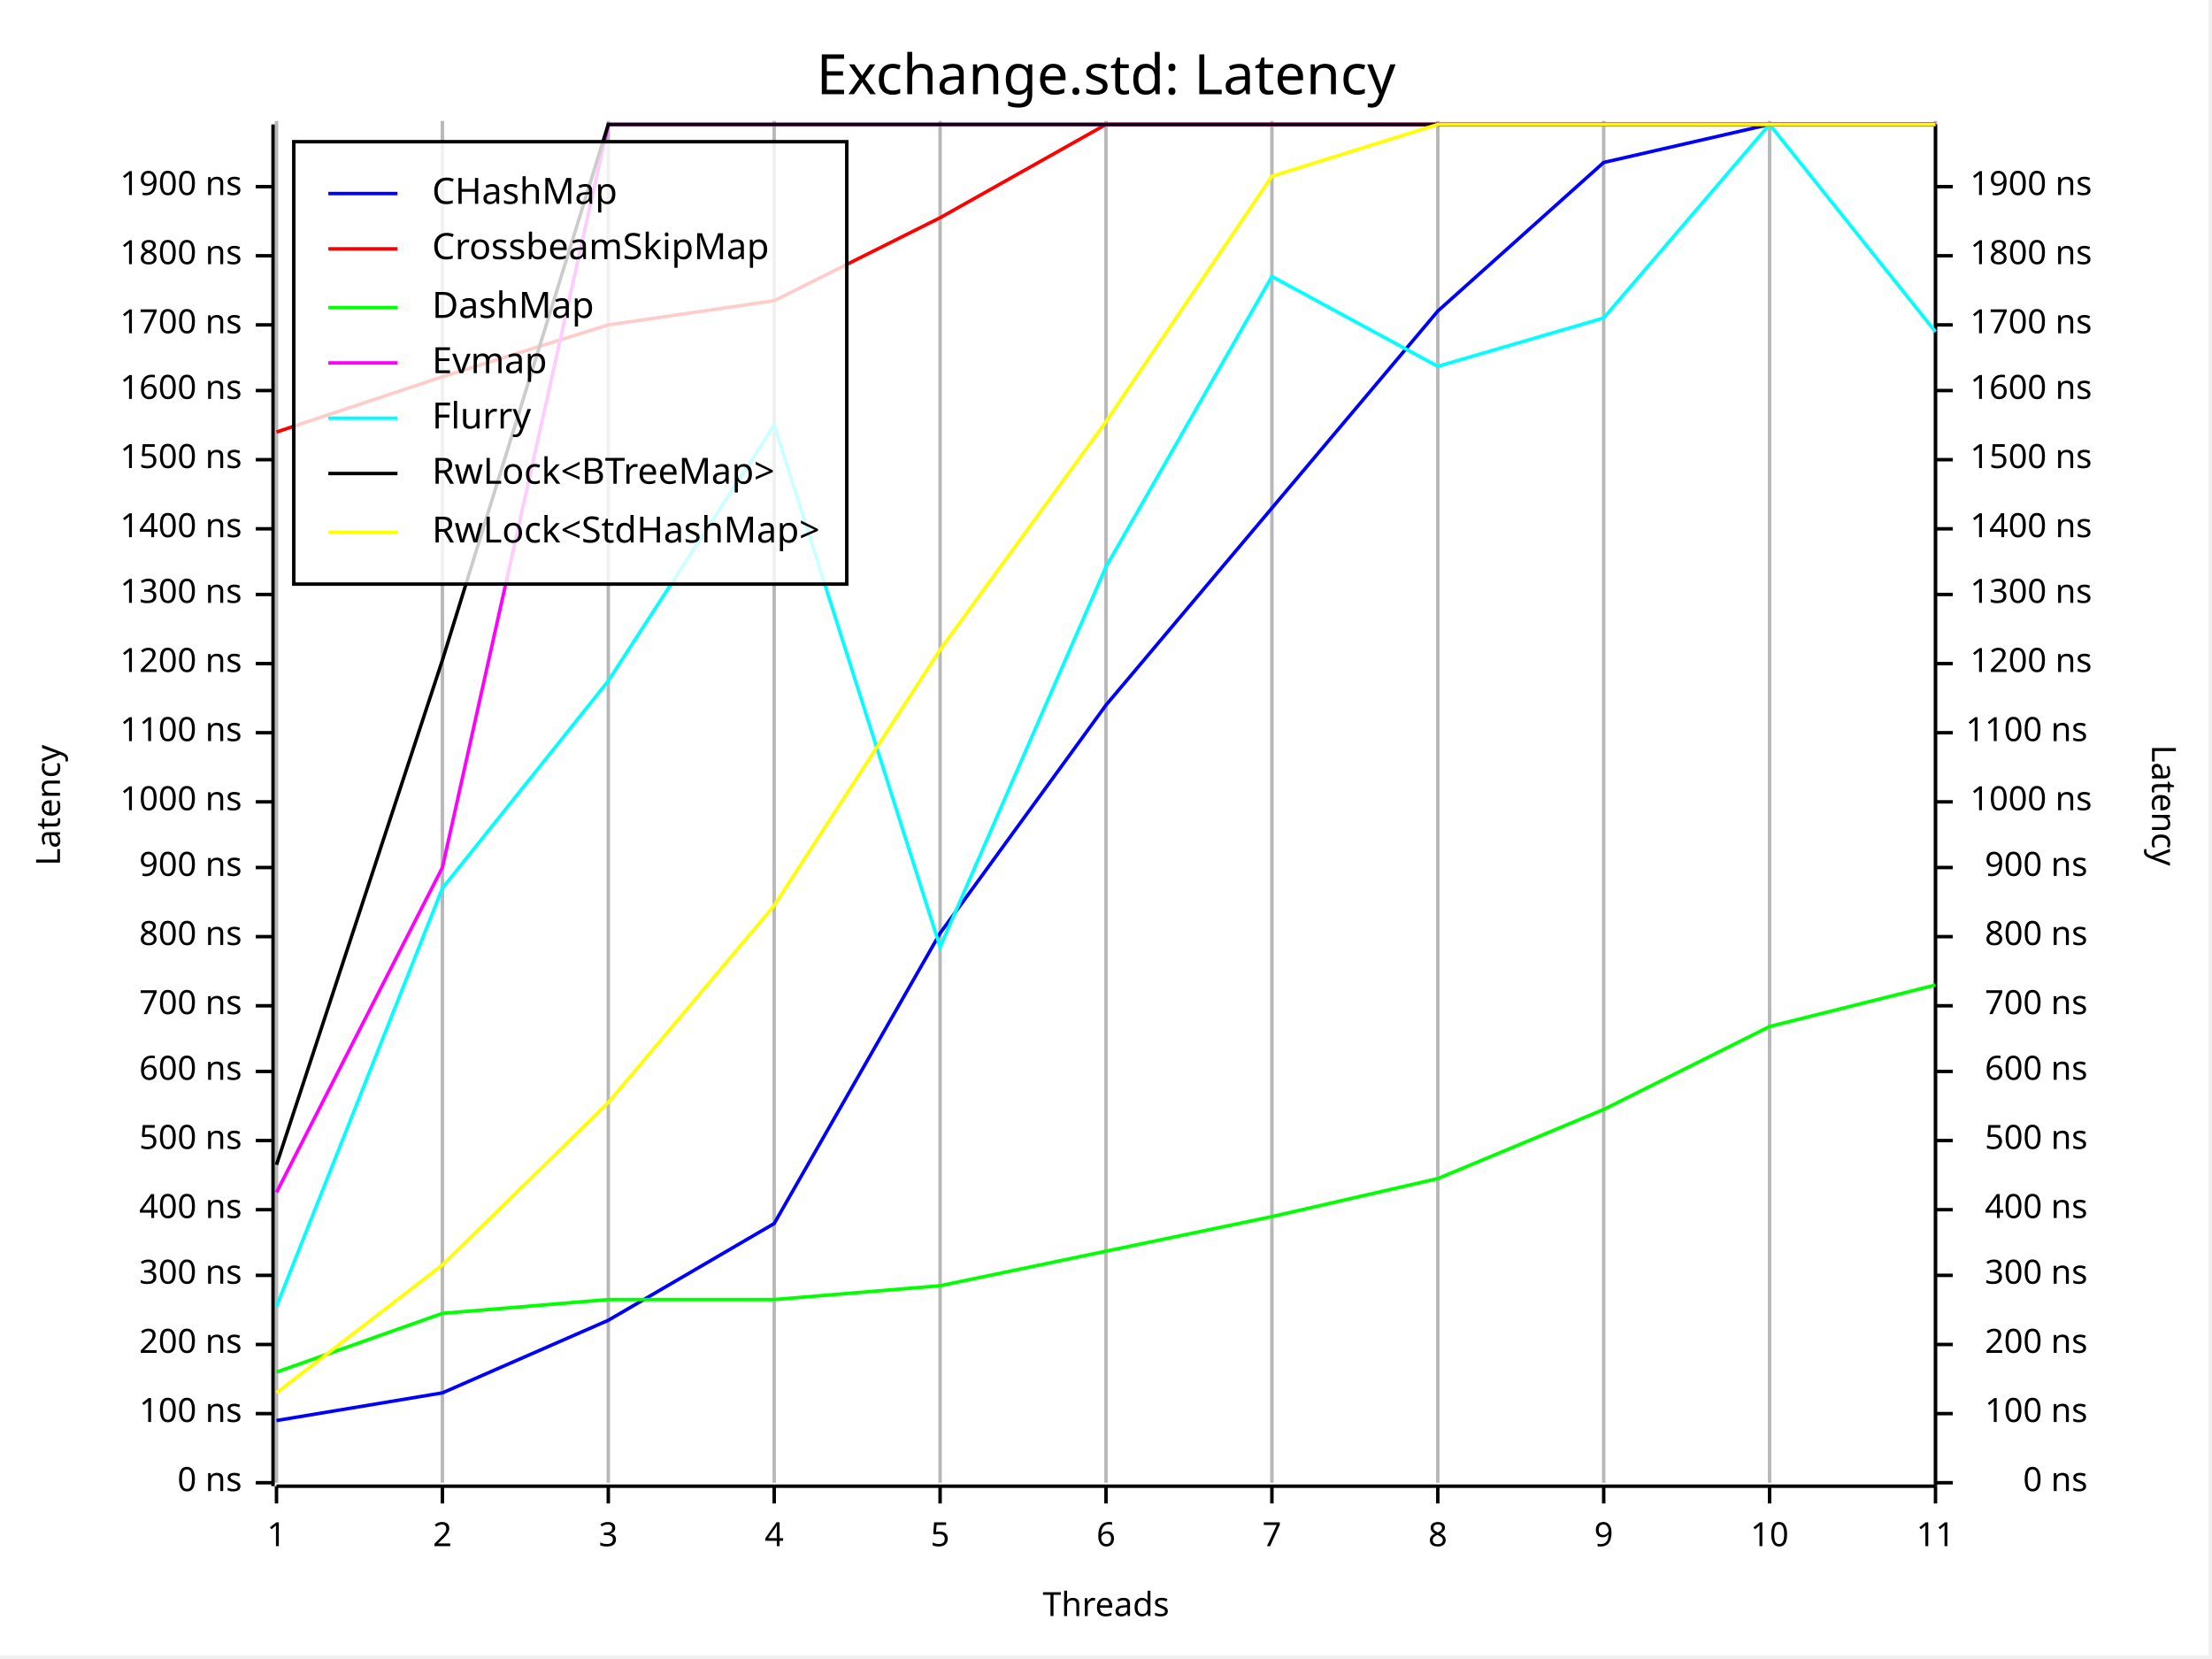
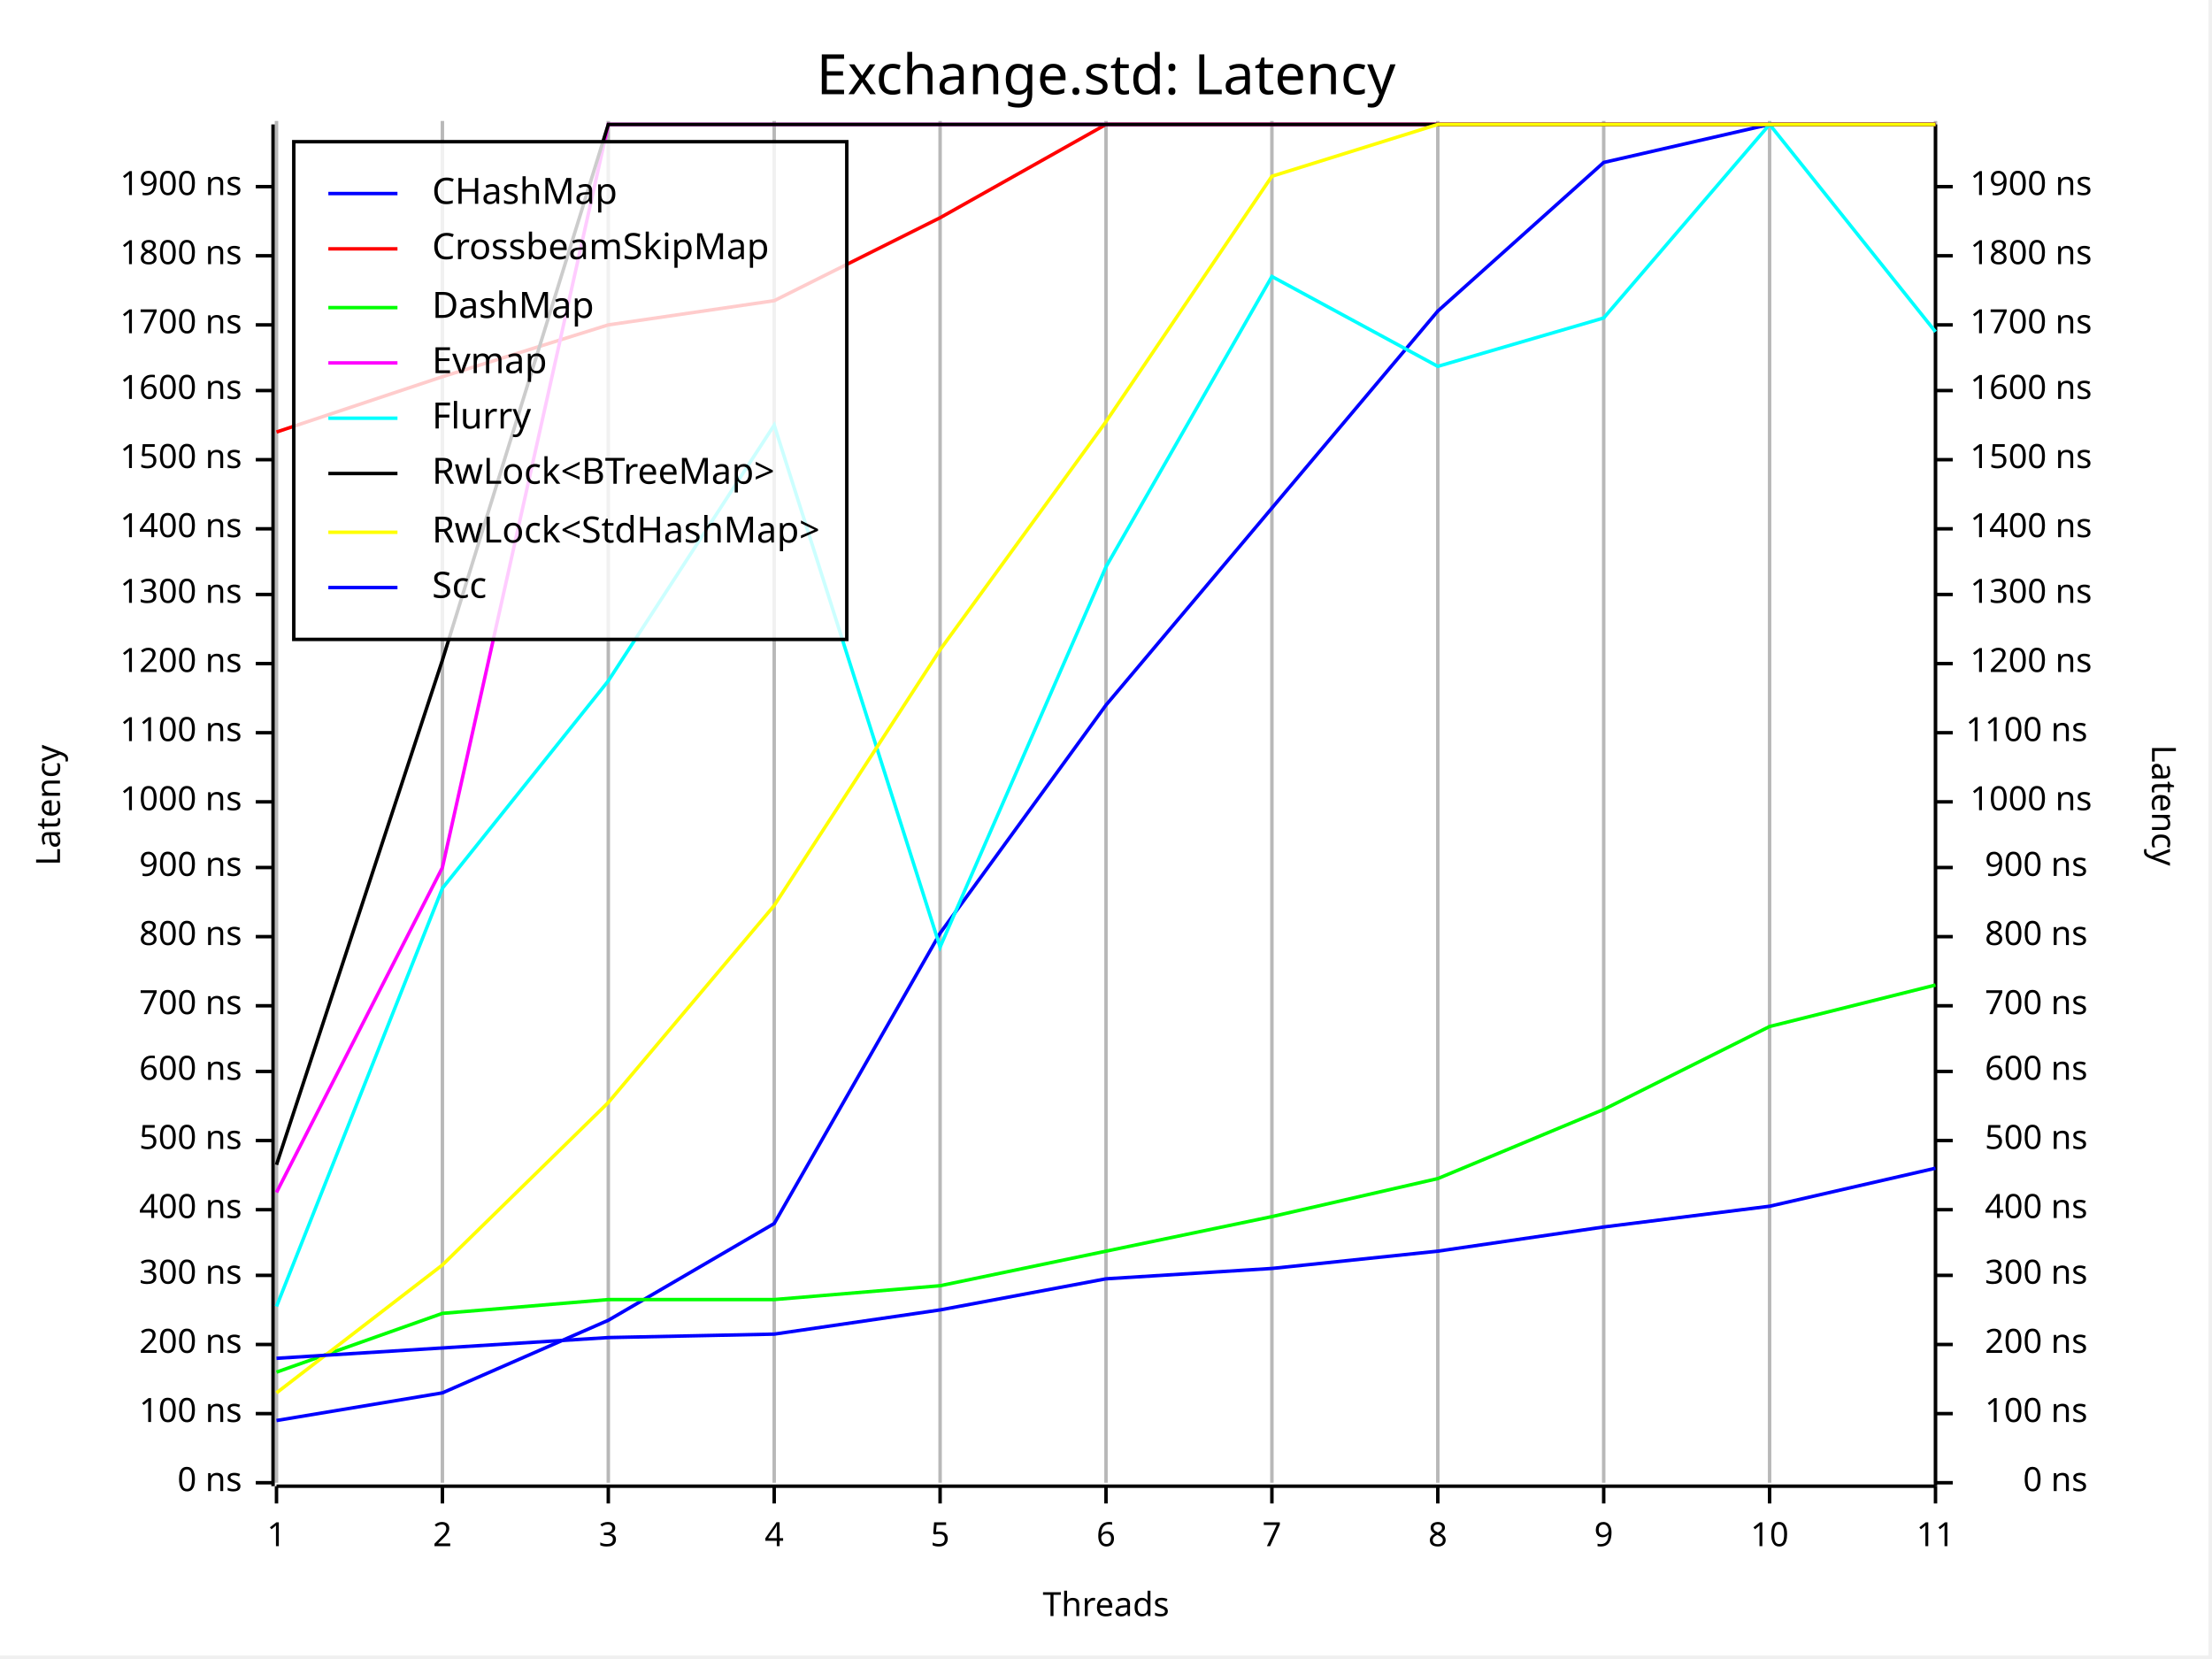
<svg xmlns="http://www.w3.org/2000/svg" width="640" height="480" viewBox="0 0 640 480">
  <rect x="0" y="0" width="639" height="479" opacity="1" fill="#FFFFFF" stroke="none" />
  <text x="320" y="15" dy="0.76em" text-anchor="middle" font-family="Fira Code" font-size="16.129" opacity="1" fill="#000000">
Exchange.std: Latency
</text>
  <line opacity="0.1" stroke="#000000" stroke-width="1" x1="80" y1="429" x2="80" y2="35" />
  <line opacity="0.1" stroke="#000000" stroke-width="1" x1="128" y1="429" x2="128" y2="35" />
  <line opacity="0.1" stroke="#000000" stroke-width="1" x1="176" y1="429" x2="176" y2="35" />
  <line opacity="0.1" stroke="#000000" stroke-width="1" x1="224" y1="429" x2="224" y2="35" />
  <line opacity="0.1" stroke="#000000" stroke-width="1" x1="272" y1="429" x2="272" y2="35" />
  <line opacity="0.1" stroke="#000000" stroke-width="1" x1="320" y1="429" x2="320" y2="35" />
  <line opacity="0.1" stroke="#000000" stroke-width="1" x1="368" y1="429" x2="368" y2="35" />
  <line opacity="0.1" stroke="#000000" stroke-width="1" x1="416" y1="429" x2="416" y2="35" />
  <line opacity="0.1" stroke="#000000" stroke-width="1" x1="464" y1="429" x2="464" y2="35" />
  <line opacity="0.1" stroke="#000000" stroke-width="1" x1="512" y1="429" x2="512" y2="35" />
  <line opacity="0.1" stroke="#000000" stroke-width="1" x1="560" y1="429" x2="560" y2="35" />
  <text x="10" y="233" dy="0.76em" text-anchor="middle" font-family="sans-serif" font-size="9.677" opacity="1" fill="#000000" transform="rotate(270, 10, 233)">
Latency
</text>
  <text x="320" y="470" dy="-0.5ex" text-anchor="middle" font-family="sans-serif" font-size="9.677" opacity="1" fill="#000000">
Threads
</text>
  <text x="630" y="233" dy="0.76em" text-anchor="middle" font-family="sans-serif" font-size="9.677" opacity="1" fill="#000000" transform="rotate(90, 630, 233)">
Latency
</text>
  <line opacity="0.2" stroke="#000000" stroke-width="1" x1="80" y1="429" x2="80" y2="35" />
  <line opacity="0.2" stroke="#000000" stroke-width="1" x1="128" y1="429" x2="128" y2="35" />
  <line opacity="0.2" stroke="#000000" stroke-width="1" x1="176" y1="429" x2="176" y2="35" />
  <line opacity="0.2" stroke="#000000" stroke-width="1" x1="224" y1="429" x2="224" y2="35" />
  <line opacity="0.2" stroke="#000000" stroke-width="1" x1="272" y1="429" x2="272" y2="35" />
  <line opacity="0.2" stroke="#000000" stroke-width="1" x1="320" y1="429" x2="320" y2="35" />
  <line opacity="0.2" stroke="#000000" stroke-width="1" x1="368" y1="429" x2="368" y2="35" />
  <line opacity="0.2" stroke="#000000" stroke-width="1" x1="416" y1="429" x2="416" y2="35" />
  <line opacity="0.2" stroke="#000000" stroke-width="1" x1="464" y1="429" x2="464" y2="35" />
  <line opacity="0.2" stroke="#000000" stroke-width="1" x1="512" y1="429" x2="512" y2="35" />
  <line opacity="0.2" stroke="#000000" stroke-width="1" x1="560" y1="429" x2="560" y2="35" />
  <polyline fill="none" opacity="1" stroke="#000000" stroke-width="1" points="79,36 79,430 " />
  <text x="70" y="429" dy="0.5ex" text-anchor="end" font-family="sans-serif" font-size="9.677" opacity="1" fill="#000000">
0 ns
</text>
  <polyline fill="none" opacity="1" stroke="#000000" stroke-width="1" points="74,429 79,429 " />
  <text x="70" y="409" dy="0.5ex" text-anchor="end" font-family="sans-serif" font-size="9.677" opacity="1" fill="#000000">
100 ns
</text>
  <polyline fill="none" opacity="1" stroke="#000000" stroke-width="1" points="74,409 79,409 " />
  <text x="70" y="389" dy="0.5ex" text-anchor="end" font-family="sans-serif" font-size="9.677" opacity="1" fill="#000000">
200 ns
</text>
  <polyline fill="none" opacity="1" stroke="#000000" stroke-width="1" points="74,389 79,389 " />
  <text x="70" y="369" dy="0.5ex" text-anchor="end" font-family="sans-serif" font-size="9.677" opacity="1" fill="#000000">
300 ns
</text>
  <polyline fill="none" opacity="1" stroke="#000000" stroke-width="1" points="74,369 79,369 " />
  <text x="70" y="350" dy="0.5ex" text-anchor="end" font-family="sans-serif" font-size="9.677" opacity="1" fill="#000000">
400 ns
</text>
  <polyline fill="none" opacity="1" stroke="#000000" stroke-width="1" points="74,350 79,350 " />
  <text x="70" y="330" dy="0.5ex" text-anchor="end" font-family="sans-serif" font-size="9.677" opacity="1" fill="#000000">
500 ns
</text>
  <polyline fill="none" opacity="1" stroke="#000000" stroke-width="1" points="74,330 79,330 " />
  <text x="70" y="310" dy="0.5ex" text-anchor="end" font-family="sans-serif" font-size="9.677" opacity="1" fill="#000000">
600 ns
</text>
  <polyline fill="none" opacity="1" stroke="#000000" stroke-width="1" points="74,310 79,310 " />
  <text x="70" y="291" dy="0.5ex" text-anchor="end" font-family="sans-serif" font-size="9.677" opacity="1" fill="#000000">
700 ns
</text>
  <polyline fill="none" opacity="1" stroke="#000000" stroke-width="1" points="74,291 79,291 " />
  <text x="70" y="271" dy="0.5ex" text-anchor="end" font-family="sans-serif" font-size="9.677" opacity="1" fill="#000000">
800 ns
</text>
  <polyline fill="none" opacity="1" stroke="#000000" stroke-width="1" points="74,271 79,271 " />
  <text x="70" y="251" dy="0.5ex" text-anchor="end" font-family="sans-serif" font-size="9.677" opacity="1" fill="#000000">
900 ns
</text>
  <polyline fill="none" opacity="1" stroke="#000000" stroke-width="1" points="74,251 79,251 " />
  <text x="70" y="232" dy="0.5ex" text-anchor="end" font-family="sans-serif" font-size="9.677" opacity="1" fill="#000000">
1000 ns
</text>
  <polyline fill="none" opacity="1" stroke="#000000" stroke-width="1" points="74,232 79,232 " />
  <text x="70" y="212" dy="0.5ex" text-anchor="end" font-family="sans-serif" font-size="9.677" opacity="1" fill="#000000">
1100 ns
</text>
  <polyline fill="none" opacity="1" stroke="#000000" stroke-width="1" points="74,212 79,212 " />
  <text x="70" y="192" dy="0.5ex" text-anchor="end" font-family="sans-serif" font-size="9.677" opacity="1" fill="#000000">
1200 ns
</text>
  <polyline fill="none" opacity="1" stroke="#000000" stroke-width="1" points="74,192 79,192 " />
  <text x="70" y="172" dy="0.5ex" text-anchor="end" font-family="sans-serif" font-size="9.677" opacity="1" fill="#000000">
1300 ns
</text>
  <polyline fill="none" opacity="1" stroke="#000000" stroke-width="1" points="74,172 79,172 " />
  <text x="70" y="153" dy="0.5ex" text-anchor="end" font-family="sans-serif" font-size="9.677" opacity="1" fill="#000000">
1400 ns
</text>
  <polyline fill="none" opacity="1" stroke="#000000" stroke-width="1" points="74,153 79,153 " />
  <text x="70" y="133" dy="0.5ex" text-anchor="end" font-family="sans-serif" font-size="9.677" opacity="1" fill="#000000">
1500 ns
</text>
  <polyline fill="none" opacity="1" stroke="#000000" stroke-width="1" points="74,133 79,133 " />
  <text x="70" y="113" dy="0.5ex" text-anchor="end" font-family="sans-serif" font-size="9.677" opacity="1" fill="#000000">
1600 ns
</text>
  <polyline fill="none" opacity="1" stroke="#000000" stroke-width="1" points="74,113 79,113 " />
  <text x="70" y="94" dy="0.5ex" text-anchor="end" font-family="sans-serif" font-size="9.677" opacity="1" fill="#000000">
1700 ns
</text>
  <polyline fill="none" opacity="1" stroke="#000000" stroke-width="1" points="74,94 79,94 " />
  <text x="70" y="74" dy="0.5ex" text-anchor="end" font-family="sans-serif" font-size="9.677" opacity="1" fill="#000000">
1800 ns
</text>
  <polyline fill="none" opacity="1" stroke="#000000" stroke-width="1" points="74,74 79,74 " />
  <text x="70" y="54" dy="0.5ex" text-anchor="end" font-family="sans-serif" font-size="9.677" opacity="1" fill="#000000">
1900 ns
</text>
  <polyline fill="none" opacity="1" stroke="#000000" stroke-width="1" points="74,54 79,54 " />
  <polyline fill="none" opacity="1" stroke="#000000" stroke-width="1" points="80,430 560,430 " />
  <text x="80" y="440" dy="0.76em" text-anchor="middle" font-family="sans-serif" font-size="9.677" opacity="1" fill="#000000">
1
</text>
  <polyline fill="none" opacity="1" stroke="#000000" stroke-width="1" points="80,430 80,435 " />
  <text x="128" y="440" dy="0.76em" text-anchor="middle" font-family="sans-serif" font-size="9.677" opacity="1" fill="#000000">
2
</text>
  <polyline fill="none" opacity="1" stroke="#000000" stroke-width="1" points="128,430 128,435 " />
  <text x="176" y="440" dy="0.76em" text-anchor="middle" font-family="sans-serif" font-size="9.677" opacity="1" fill="#000000">
3
</text>
  <polyline fill="none" opacity="1" stroke="#000000" stroke-width="1" points="176,430 176,435 " />
  <text x="224" y="440" dy="0.76em" text-anchor="middle" font-family="sans-serif" font-size="9.677" opacity="1" fill="#000000">
4
</text>
  <polyline fill="none" opacity="1" stroke="#000000" stroke-width="1" points="224,430 224,435 " />
  <text x="272" y="440" dy="0.76em" text-anchor="middle" font-family="sans-serif" font-size="9.677" opacity="1" fill="#000000">
5
</text>
  <polyline fill="none" opacity="1" stroke="#000000" stroke-width="1" points="272,430 272,435 " />
  <text x="320" y="440" dy="0.76em" text-anchor="middle" font-family="sans-serif" font-size="9.677" opacity="1" fill="#000000">
6
</text>
  <polyline fill="none" opacity="1" stroke="#000000" stroke-width="1" points="320,430 320,435 " />
  <text x="368" y="440" dy="0.76em" text-anchor="middle" font-family="sans-serif" font-size="9.677" opacity="1" fill="#000000">
7
</text>
  <polyline fill="none" opacity="1" stroke="#000000" stroke-width="1" points="368,430 368,435 " />
  <text x="416" y="440" dy="0.76em" text-anchor="middle" font-family="sans-serif" font-size="9.677" opacity="1" fill="#000000">
8
</text>
  <polyline fill="none" opacity="1" stroke="#000000" stroke-width="1" points="416,430 416,435 " />
  <text x="464" y="440" dy="0.76em" text-anchor="middle" font-family="sans-serif" font-size="9.677" opacity="1" fill="#000000">
9
</text>
  <polyline fill="none" opacity="1" stroke="#000000" stroke-width="1" points="464,430 464,435 " />
  <text x="512" y="440" dy="0.76em" text-anchor="middle" font-family="sans-serif" font-size="9.677" opacity="1" fill="#000000">
10
</text>
  <polyline fill="none" opacity="1" stroke="#000000" stroke-width="1" points="512,430 512,435 " />
  <text x="560" y="440" dy="0.76em" text-anchor="middle" font-family="sans-serif" font-size="9.677" opacity="1" fill="#000000">
11
</text>
  <polyline fill="none" opacity="1" stroke="#000000" stroke-width="1" points="560,430 560,435 " />
  <polyline fill="none" opacity="1" stroke="#000000" stroke-width="1" points="560,36 560,430 " />
  <text x="604" y="429" dy="0.5ex" text-anchor="end" font-family="sans-serif" font-size="9.677" opacity="1" fill="#000000">
0 ns
</text>
  <polyline fill="none" opacity="1" stroke="#000000" stroke-width="1" points="560,429 565,429 " />
  <text x="604" y="409" dy="0.5ex" text-anchor="end" font-family="sans-serif" font-size="9.677" opacity="1" fill="#000000">
100 ns
</text>
  <polyline fill="none" opacity="1" stroke="#000000" stroke-width="1" points="560,409 565,409 " />
  <text x="604" y="389" dy="0.5ex" text-anchor="end" font-family="sans-serif" font-size="9.677" opacity="1" fill="#000000">
200 ns
</text>
  <polyline fill="none" opacity="1" stroke="#000000" stroke-width="1" points="560,389 565,389 " />
  <text x="604" y="369" dy="0.5ex" text-anchor="end" font-family="sans-serif" font-size="9.677" opacity="1" fill="#000000">
300 ns
</text>
  <polyline fill="none" opacity="1" stroke="#000000" stroke-width="1" points="560,369 565,369 " />
  <text x="604" y="350" dy="0.5ex" text-anchor="end" font-family="sans-serif" font-size="9.677" opacity="1" fill="#000000">
400 ns
</text>
  <polyline fill="none" opacity="1" stroke="#000000" stroke-width="1" points="560,350 565,350 " />
  <text x="604" y="330" dy="0.5ex" text-anchor="end" font-family="sans-serif" font-size="9.677" opacity="1" fill="#000000">
500 ns
</text>
  <polyline fill="none" opacity="1" stroke="#000000" stroke-width="1" points="560,330 565,330 " />
  <text x="604" y="310" dy="0.5ex" text-anchor="end" font-family="sans-serif" font-size="9.677" opacity="1" fill="#000000">
600 ns
</text>
  <polyline fill="none" opacity="1" stroke="#000000" stroke-width="1" points="560,310 565,310 " />
  <text x="604" y="291" dy="0.5ex" text-anchor="end" font-family="sans-serif" font-size="9.677" opacity="1" fill="#000000">
700 ns
</text>
  <polyline fill="none" opacity="1" stroke="#000000" stroke-width="1" points="560,291 565,291 " />
  <text x="604" y="271" dy="0.5ex" text-anchor="end" font-family="sans-serif" font-size="9.677" opacity="1" fill="#000000">
800 ns
</text>
  <polyline fill="none" opacity="1" stroke="#000000" stroke-width="1" points="560,271 565,271 " />
  <text x="604" y="251" dy="0.5ex" text-anchor="end" font-family="sans-serif" font-size="9.677" opacity="1" fill="#000000">
900 ns
</text>
  <polyline fill="none" opacity="1" stroke="#000000" stroke-width="1" points="560,251 565,251 " />
  <text x="570" y="232" dy="0.5ex" text-anchor="start" font-family="sans-serif" font-size="9.677" opacity="1" fill="#000000">
1000 ns
</text>
  <polyline fill="none" opacity="1" stroke="#000000" stroke-width="1" points="560,232 565,232 " />
  <text x="604" y="212" dy="0.5ex" text-anchor="end" font-family="sans-serif" font-size="9.677" opacity="1" fill="#000000">
1100 ns
</text>
  <polyline fill="none" opacity="1" stroke="#000000" stroke-width="1" points="560,212 565,212 " />
  <text x="570" y="192" dy="0.5ex" text-anchor="start" font-family="sans-serif" font-size="9.677" opacity="1" fill="#000000">
1200 ns
</text>
  <polyline fill="none" opacity="1" stroke="#000000" stroke-width="1" points="560,192 565,192 " />
  <text x="570" y="172" dy="0.5ex" text-anchor="start" font-family="sans-serif" font-size="9.677" opacity="1" fill="#000000">
1300 ns
</text>
  <polyline fill="none" opacity="1" stroke="#000000" stroke-width="1" points="560,172 565,172 " />
  <text x="570" y="153" dy="0.5ex" text-anchor="start" font-family="sans-serif" font-size="9.677" opacity="1" fill="#000000">
1400 ns
</text>
  <polyline fill="none" opacity="1" stroke="#000000" stroke-width="1" points="560,153 565,153 " />
  <text x="570" y="133" dy="0.5ex" text-anchor="start" font-family="sans-serif" font-size="9.677" opacity="1" fill="#000000">
1500 ns
</text>
  <polyline fill="none" opacity="1" stroke="#000000" stroke-width="1" points="560,133 565,133 " />
  <text x="570" y="113" dy="0.5ex" text-anchor="start" font-family="sans-serif" font-size="9.677" opacity="1" fill="#000000">
1600 ns
</text>
  <polyline fill="none" opacity="1" stroke="#000000" stroke-width="1" points="560,113 565,113 " />
  <text x="570" y="94" dy="0.5ex" text-anchor="start" font-family="sans-serif" font-size="9.677" opacity="1" fill="#000000">
1700 ns
</text>
  <polyline fill="none" opacity="1" stroke="#000000" stroke-width="1" points="560,94 565,94 " />
  <text x="570" y="74" dy="0.5ex" text-anchor="start" font-family="sans-serif" font-size="9.677" opacity="1" fill="#000000">
1800 ns
</text>
  <polyline fill="none" opacity="1" stroke="#000000" stroke-width="1" points="560,74 565,74 " />
  <text x="570" y="54" dy="0.5ex" text-anchor="start" font-family="sans-serif" font-size="9.677" opacity="1" fill="#000000">
1900 ns
</text>
  <polyline fill="none" opacity="1" stroke="#000000" stroke-width="1" points="560,54 565,54 " />
  <polyline fill="none" opacity="1" stroke="#0000FF" stroke-width="1" points="80,411 128,403 176,382 224,354 272,270 320,204 368,147 416,90 464,47 512,36 560,36 " />
  <polyline fill="none" opacity="1" stroke="#FF0000" stroke-width="1" points="80,125 128,109 176,94 224,87 272,63 320,36 368,36 416,36 464,36 512,36 560,36 " />
  <polyline fill="none" opacity="1" stroke="#00FF00" stroke-width="1" points="80,397 128,380 176,376 224,376 272,372 320,362 368,352 416,341 464,321 512,297 560,285 " />
  <polyline fill="none" opacity="1" stroke="#FF00FF" stroke-width="1" points="80,345 128,251 176,36 224,36 272,36 320,36 368,36 416,36 464,36 512,36 560,36 " />
  <polyline fill="none" opacity="1" stroke="#00FFFF" stroke-width="1" points="80,378 128,257 176,197 224,123 272,274 320,164 368,80 416,106 464,92 512,36 560,96 " />
  <polyline fill="none" opacity="1" stroke="#000000" stroke-width="1" points="80,337 128,191 176,36 224,36 272,36 320,36 368,36 416,36 464,36 512,36 560,36 " />
  <polyline fill="none" opacity="1" stroke="#FFFF00" stroke-width="1" points="80,403 128,366 176,319 224,262 272,188 320,122 368,51 416,36 464,36 512,36 560,36 " />
-   <rect x="85" y="41" width="160" height="128" opacity="0.8" fill="#FFFFFF" stroke="none" />
-   <rect x="85" y="41" width="160" height="128" opacity="1" fill="none" stroke="#000000" />
+   <polyline fill="none" opacity="1" stroke="#0000FF" stroke-width="1" points="80,393 128,390 176,387 224,386 272,379 320,370 368,367 416,362 464,355 512,349 560,338 " />
+   <rect x="85" y="41" width="160" height="144" opacity="0.8" fill="#FFFFFF" stroke="none" />
+   <rect x="85" y="41" width="160" height="144" opacity="1" fill="none" stroke="#000000" />
  <text x="125" y="51" dy="0.76em" text-anchor="start" font-family="Fira Code" font-size="10.484" opacity="1" fill="#000000">
CHashMap
</text>
  <text x="125" y="67" dy="0.76em" text-anchor="start" font-family="Fira Code" font-size="10.484" opacity="1" fill="#000000">
CrossbeamSkipMap
</text>
  <text x="125" y="84" dy="0.76em" text-anchor="start" font-family="Fira Code" font-size="10.484" opacity="1" fill="#000000">
DashMap
</text>
  <text x="125" y="100" dy="0.76em" text-anchor="start" font-family="Fira Code" font-size="10.484" opacity="1" fill="#000000">
Evmap
</text>
  <text x="125" y="116" dy="0.76em" text-anchor="start" font-family="Fira Code" font-size="10.484" opacity="1" fill="#000000">
Flurry
</text>
  <text x="125" y="132" dy="0.76em" text-anchor="start" font-family="Fira Code" font-size="10.484" opacity="1" fill="#000000">
RwLock&lt;BTreeMap&gt;
</text>
  <text x="125" y="149" dy="0.76em" text-anchor="start" font-family="Fira Code" font-size="10.484" opacity="1" fill="#000000">
RwLock&lt;StdHashMap&gt;
+ </text>
+   <text x="125" y="165" dy="0.76em" text-anchor="start" font-family="Fira Code" font-size="10.484" opacity="1" fill="#000000">
+ Scc
</text>
  <polyline fill="none" opacity="1" stroke="#0000FF" stroke-width="1" points="95,56 115,56 " />
  <polyline fill="none" opacity="1" stroke="#FF0000" stroke-width="1" points="95,72 115,72 " />
  <polyline fill="none" opacity="1" stroke="#00FF00" stroke-width="1" points="95,89 115,89 " />
  <polyline fill="none" opacity="1" stroke="#FF00FF" stroke-width="1" points="95,105 115,105 " />
  <polyline fill="none" opacity="1" stroke="#00FFFF" stroke-width="1" points="95,121 115,121 " />
  <polyline fill="none" opacity="1" stroke="#000000" stroke-width="1" points="95,137 115,137 " />
  <polyline fill="none" opacity="1" stroke="#FFFF00" stroke-width="1" points="95,154 115,154 " />
+   <polyline fill="none" opacity="1" stroke="#0000FF" stroke-width="1" points="95,170 115,170 " />
</svg>
